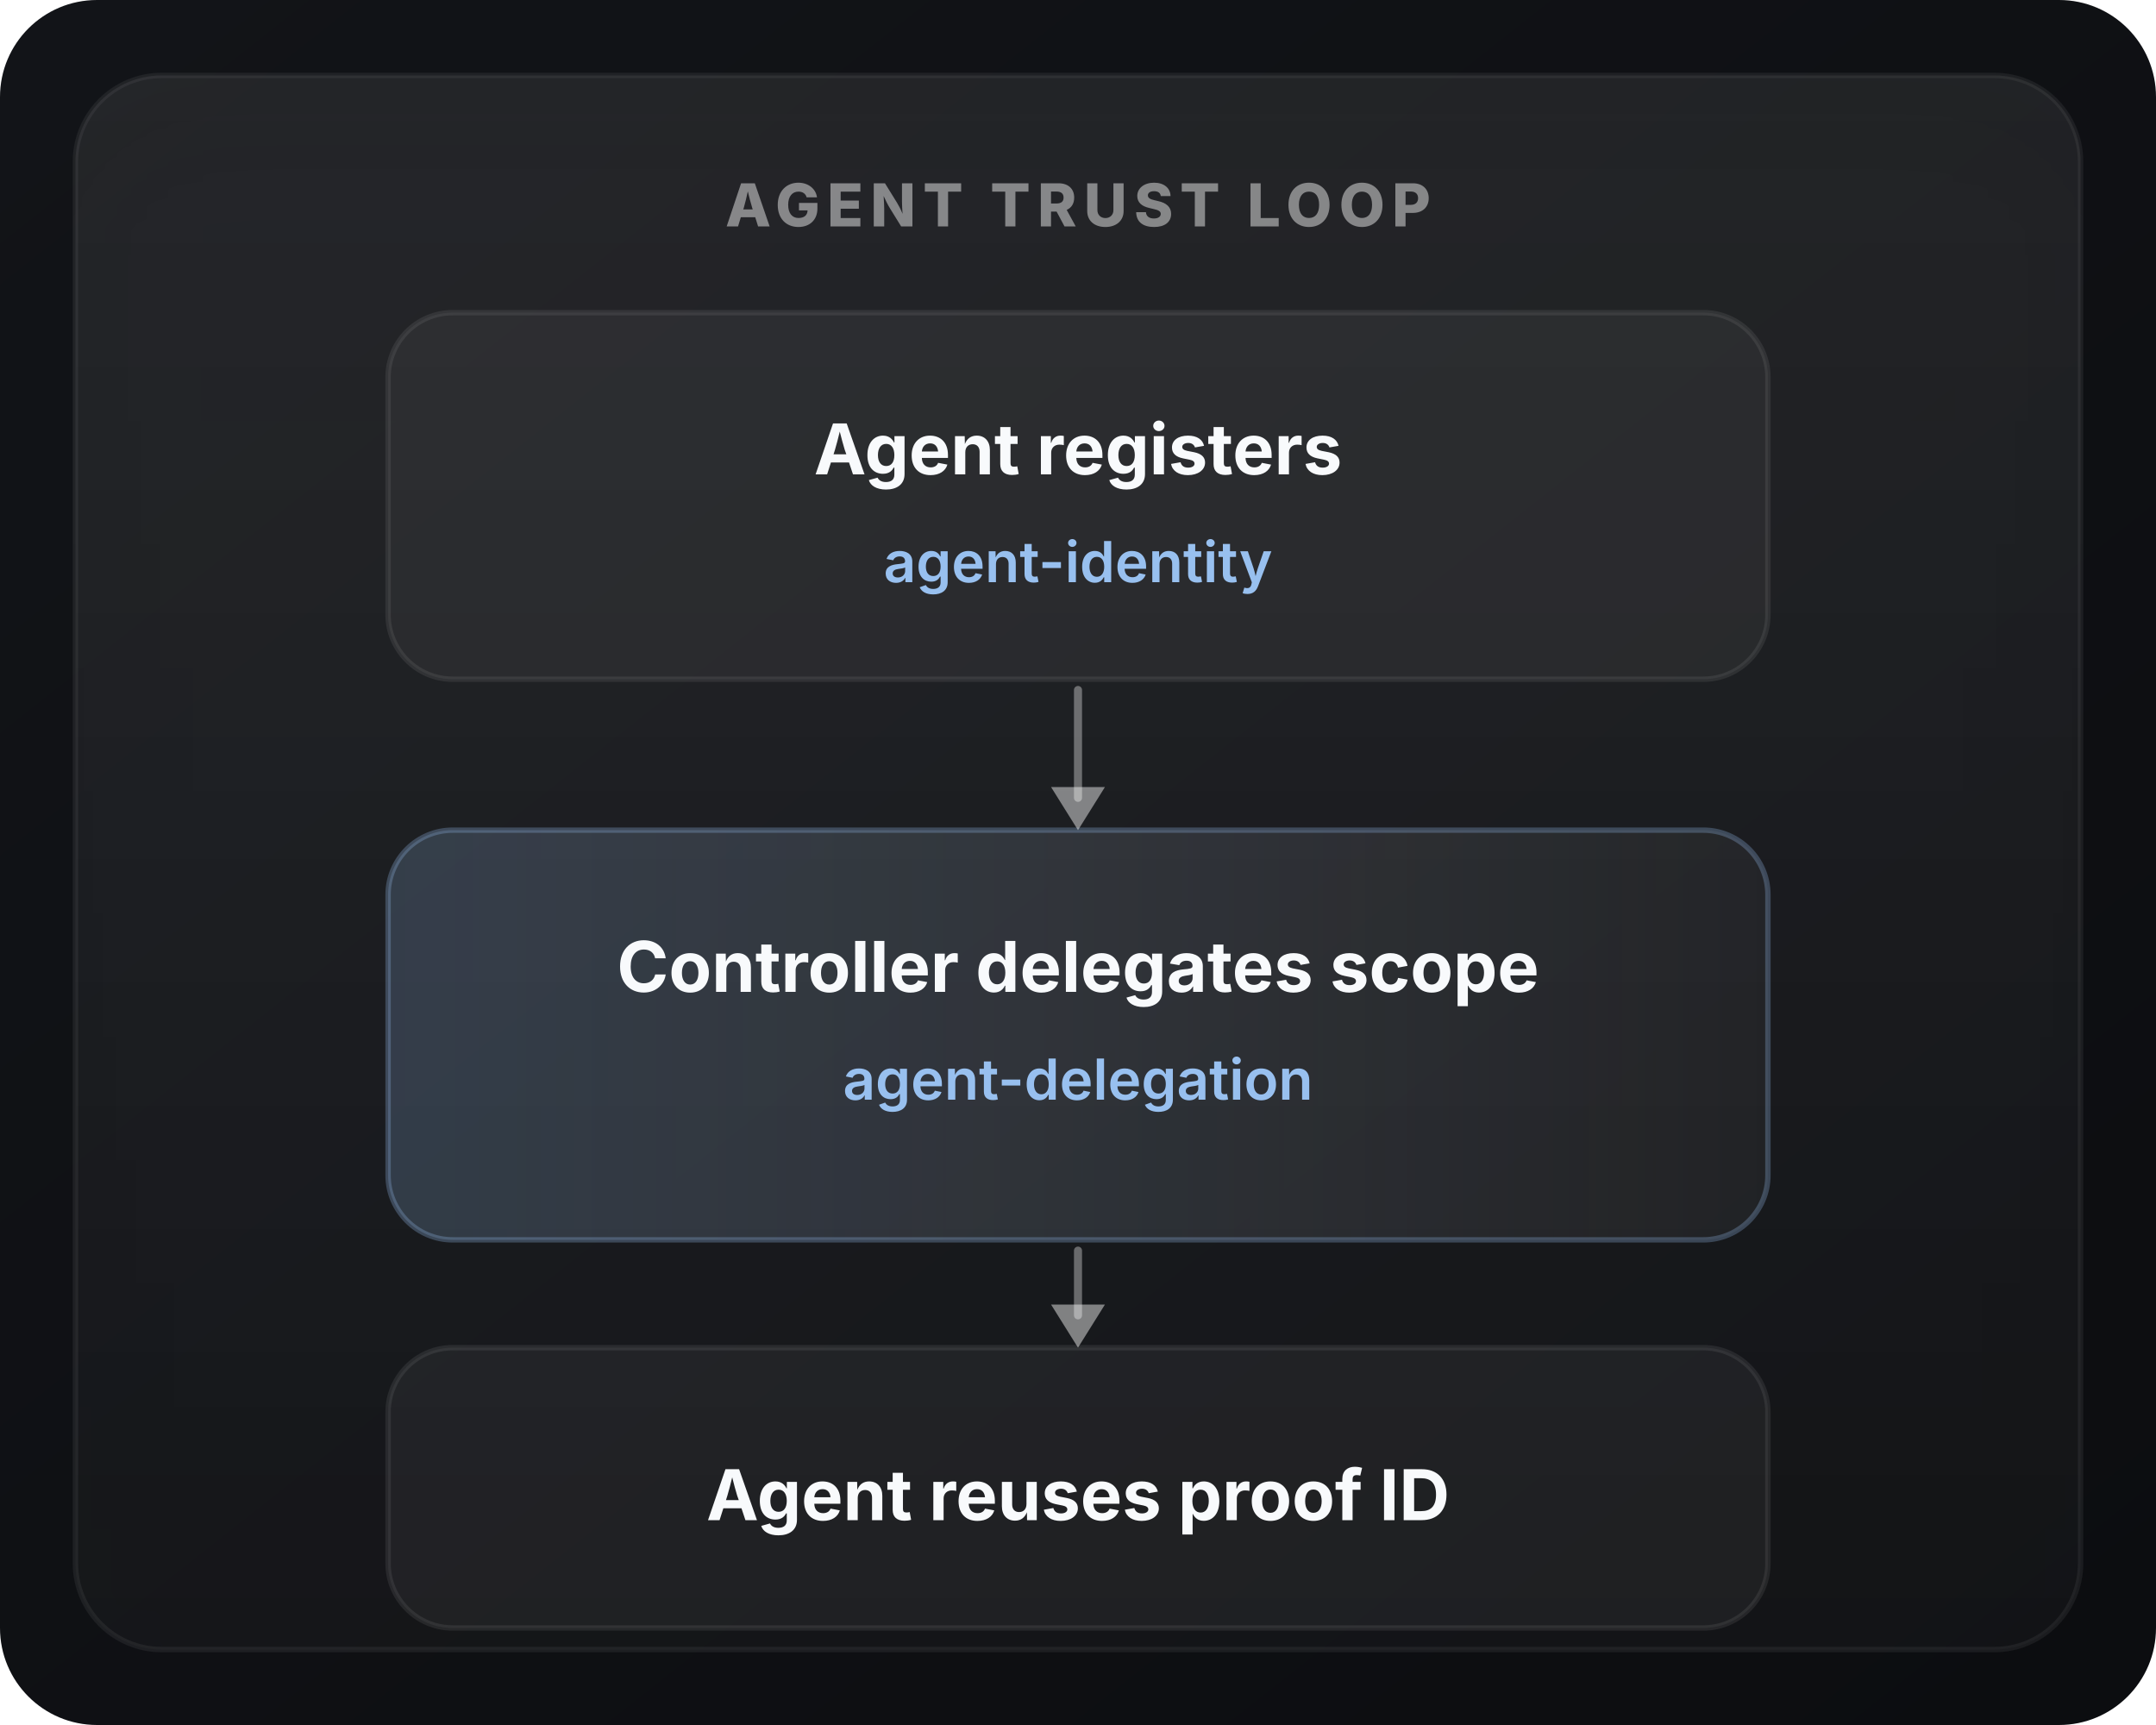
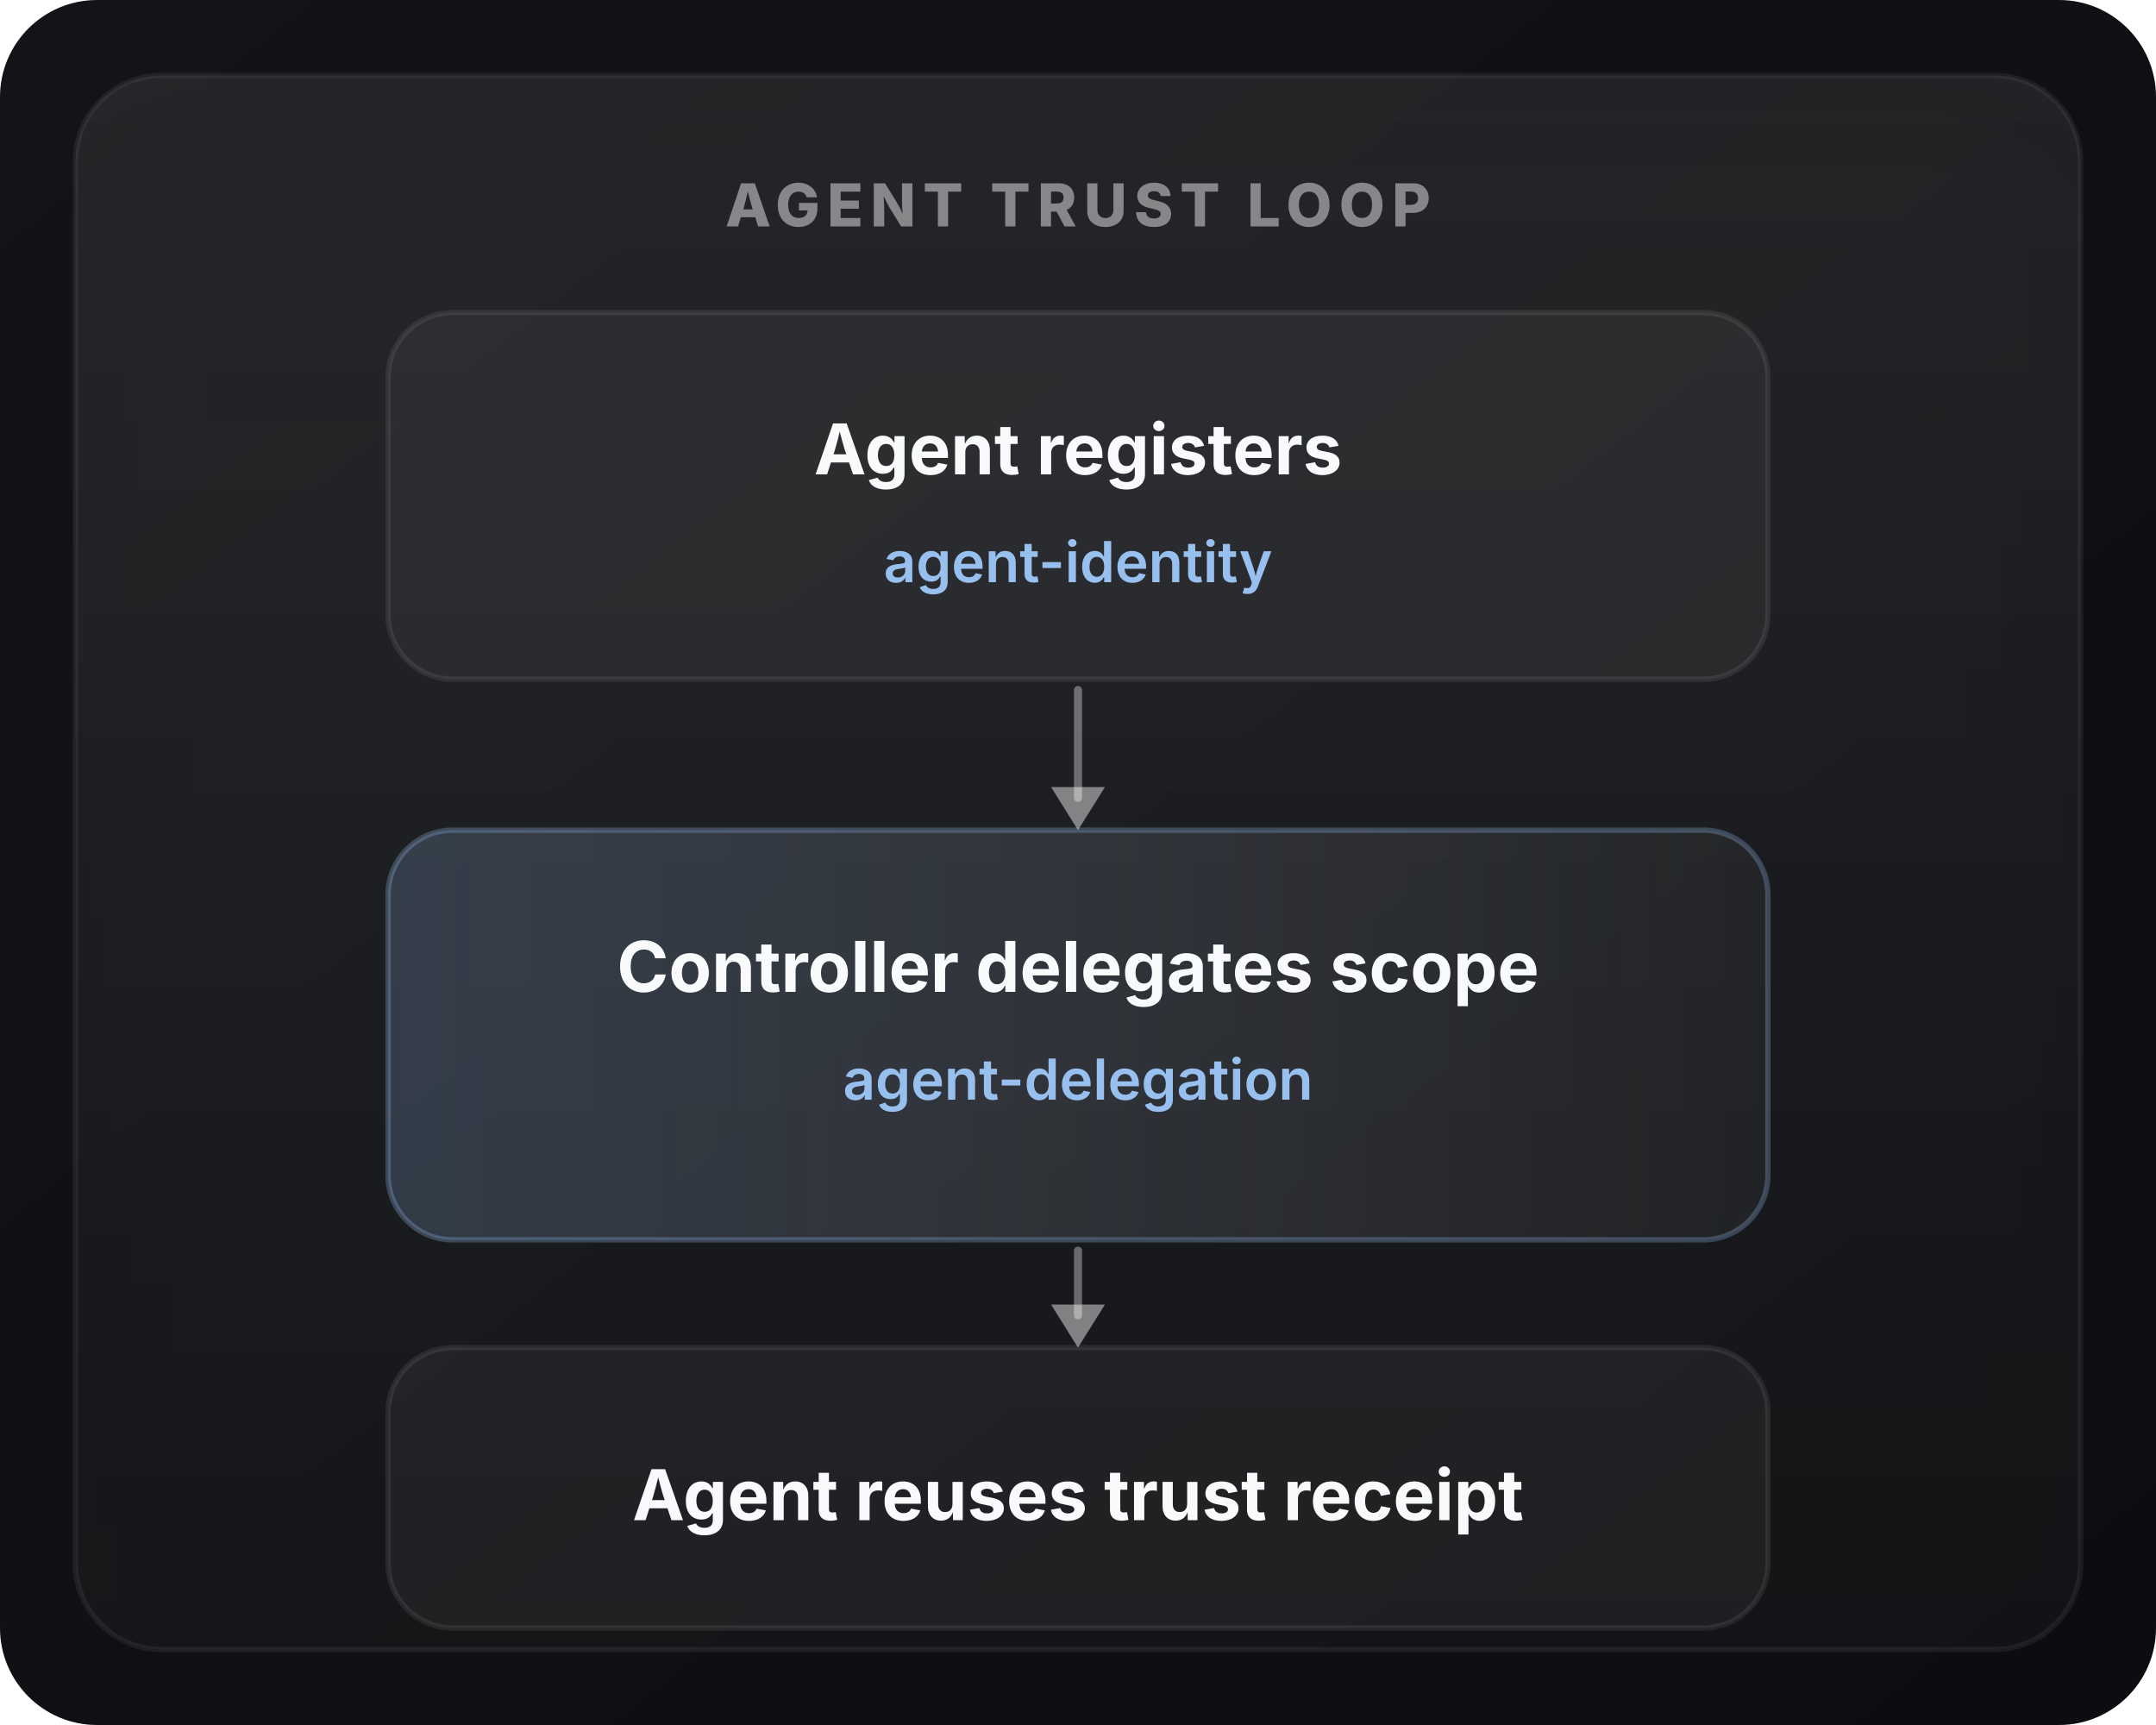
<svg xmlns="http://www.w3.org/2000/svg" viewBox="0 0 400 320" fill="none" role="img" aria-labelledby="agentsFlowTitle agentsFlowDesc">
  <defs>
    <linearGradient id="ag-canvas" x1="0%" y1="0%" x2="100%" y2="100%">
      <stop offset="0%" stop-color="#121418" />
      <stop offset="100%" stop-color="#0c0d10" />
    </linearGradient>
    <linearGradient id="ag-panel" x1="0%" y1="0%" x2="0%" y2="100%">
      <stop offset="0%" stop-color="rgba(255,255,255,0.07)" />
      <stop offset="100%" stop-color="rgba(255,255,255,0.02)" />
    </linearGradient>
    <linearGradient id="ag-accent" x1="0%" y1="0%" x2="100%" y2="0%">
      <stop offset="0%" stop-color="rgba(152,192,239,0.2)" />
      <stop offset="100%" stop-color="rgba(255,255,255,0.04)" />
    </linearGradient>
    <filter id="ag-shadow" x="-15%" y="-15%" width="130%" height="130%">
      <feDropShadow dx="0" dy="10" stdDeviation="14" flood-color="#000" flood-opacity="0.35" />
    </filter>
  </defs>
  <rect width="400" height="320" rx="18" fill="url(#ag-canvas)" />
  <rect x="14" y="14" width="372" height="292" rx="16" fill="url(#ag-panel)" stroke="rgba(255,255,255,0.06)" stroke-width="1" filter="url(#ag-shadow)" />
  <text x="200" y="42" text-anchor="middle" font-family="Inter, ui-sans-serif, system-ui, sans-serif" font-size="11" font-weight="800" letter-spacing="0.12em" fill="rgba(255,255,255,0.45)">AGENT TRUST LOOP</text>
  <g font-family="Inter, ui-sans-serif, system-ui, sans-serif">
    <rect x="72" y="58" width="256" height="68" rx="12" fill="rgba(255,255,255,0.05)" stroke="rgba(255,255,255,0.08)" stroke-width="1" />
    <text x="200" y="88" text-anchor="middle" font-size="13" font-weight="700" fill="#f8fafc">Agent registers</text>
    <text x="200" y="108" text-anchor="middle" font-size="10.5" font-weight="600" fill="#98C0EF">agent-identity</text>
    <rect x="72" y="154" width="256" height="76" rx="12" fill="url(#ag-accent)" stroke="rgba(152,192,239,0.28)" stroke-width="1" />
    <text x="200" y="184" text-anchor="middle" font-size="13" font-weight="700" fill="#f8fafc">Controller delegates scope</text>
    <text x="200" y="204" text-anchor="middle" font-size="10.5" font-weight="600" fill="#98C0EF">agent-delegation</text>
    <rect x="72" y="250" width="256" height="52" rx="12" fill="rgba(255,255,255,0.05)" stroke="rgba(255,255,255,0.08)" stroke-width="1" />
-     <text x="200" y="282" text-anchor="middle" font-size="13" font-weight="700" fill="#f8fafc">Agent reuses proof ID</text>
+     <text x="200" y="282" text-anchor="middle" font-size="13" font-weight="700" fill="#f8fafc">Agent reuses trust receipt</text>
  </g>
  <line x1="200" y1="128" x2="200" y2="148" stroke="rgba(255,255,255,0.35)" stroke-width="1.5" stroke-linecap="round" />
  <polygon points="200,154 195,146 205,146" fill="rgba(255,255,255,0.45)" />
  <line x1="200" y1="232" x2="200" y2="244" stroke="rgba(255,255,255,0.35)" stroke-width="1.5" stroke-linecap="round" />
  <polygon points="200,250 195,242 205,242" fill="rgba(255,255,255,0.45)" />
</svg>
